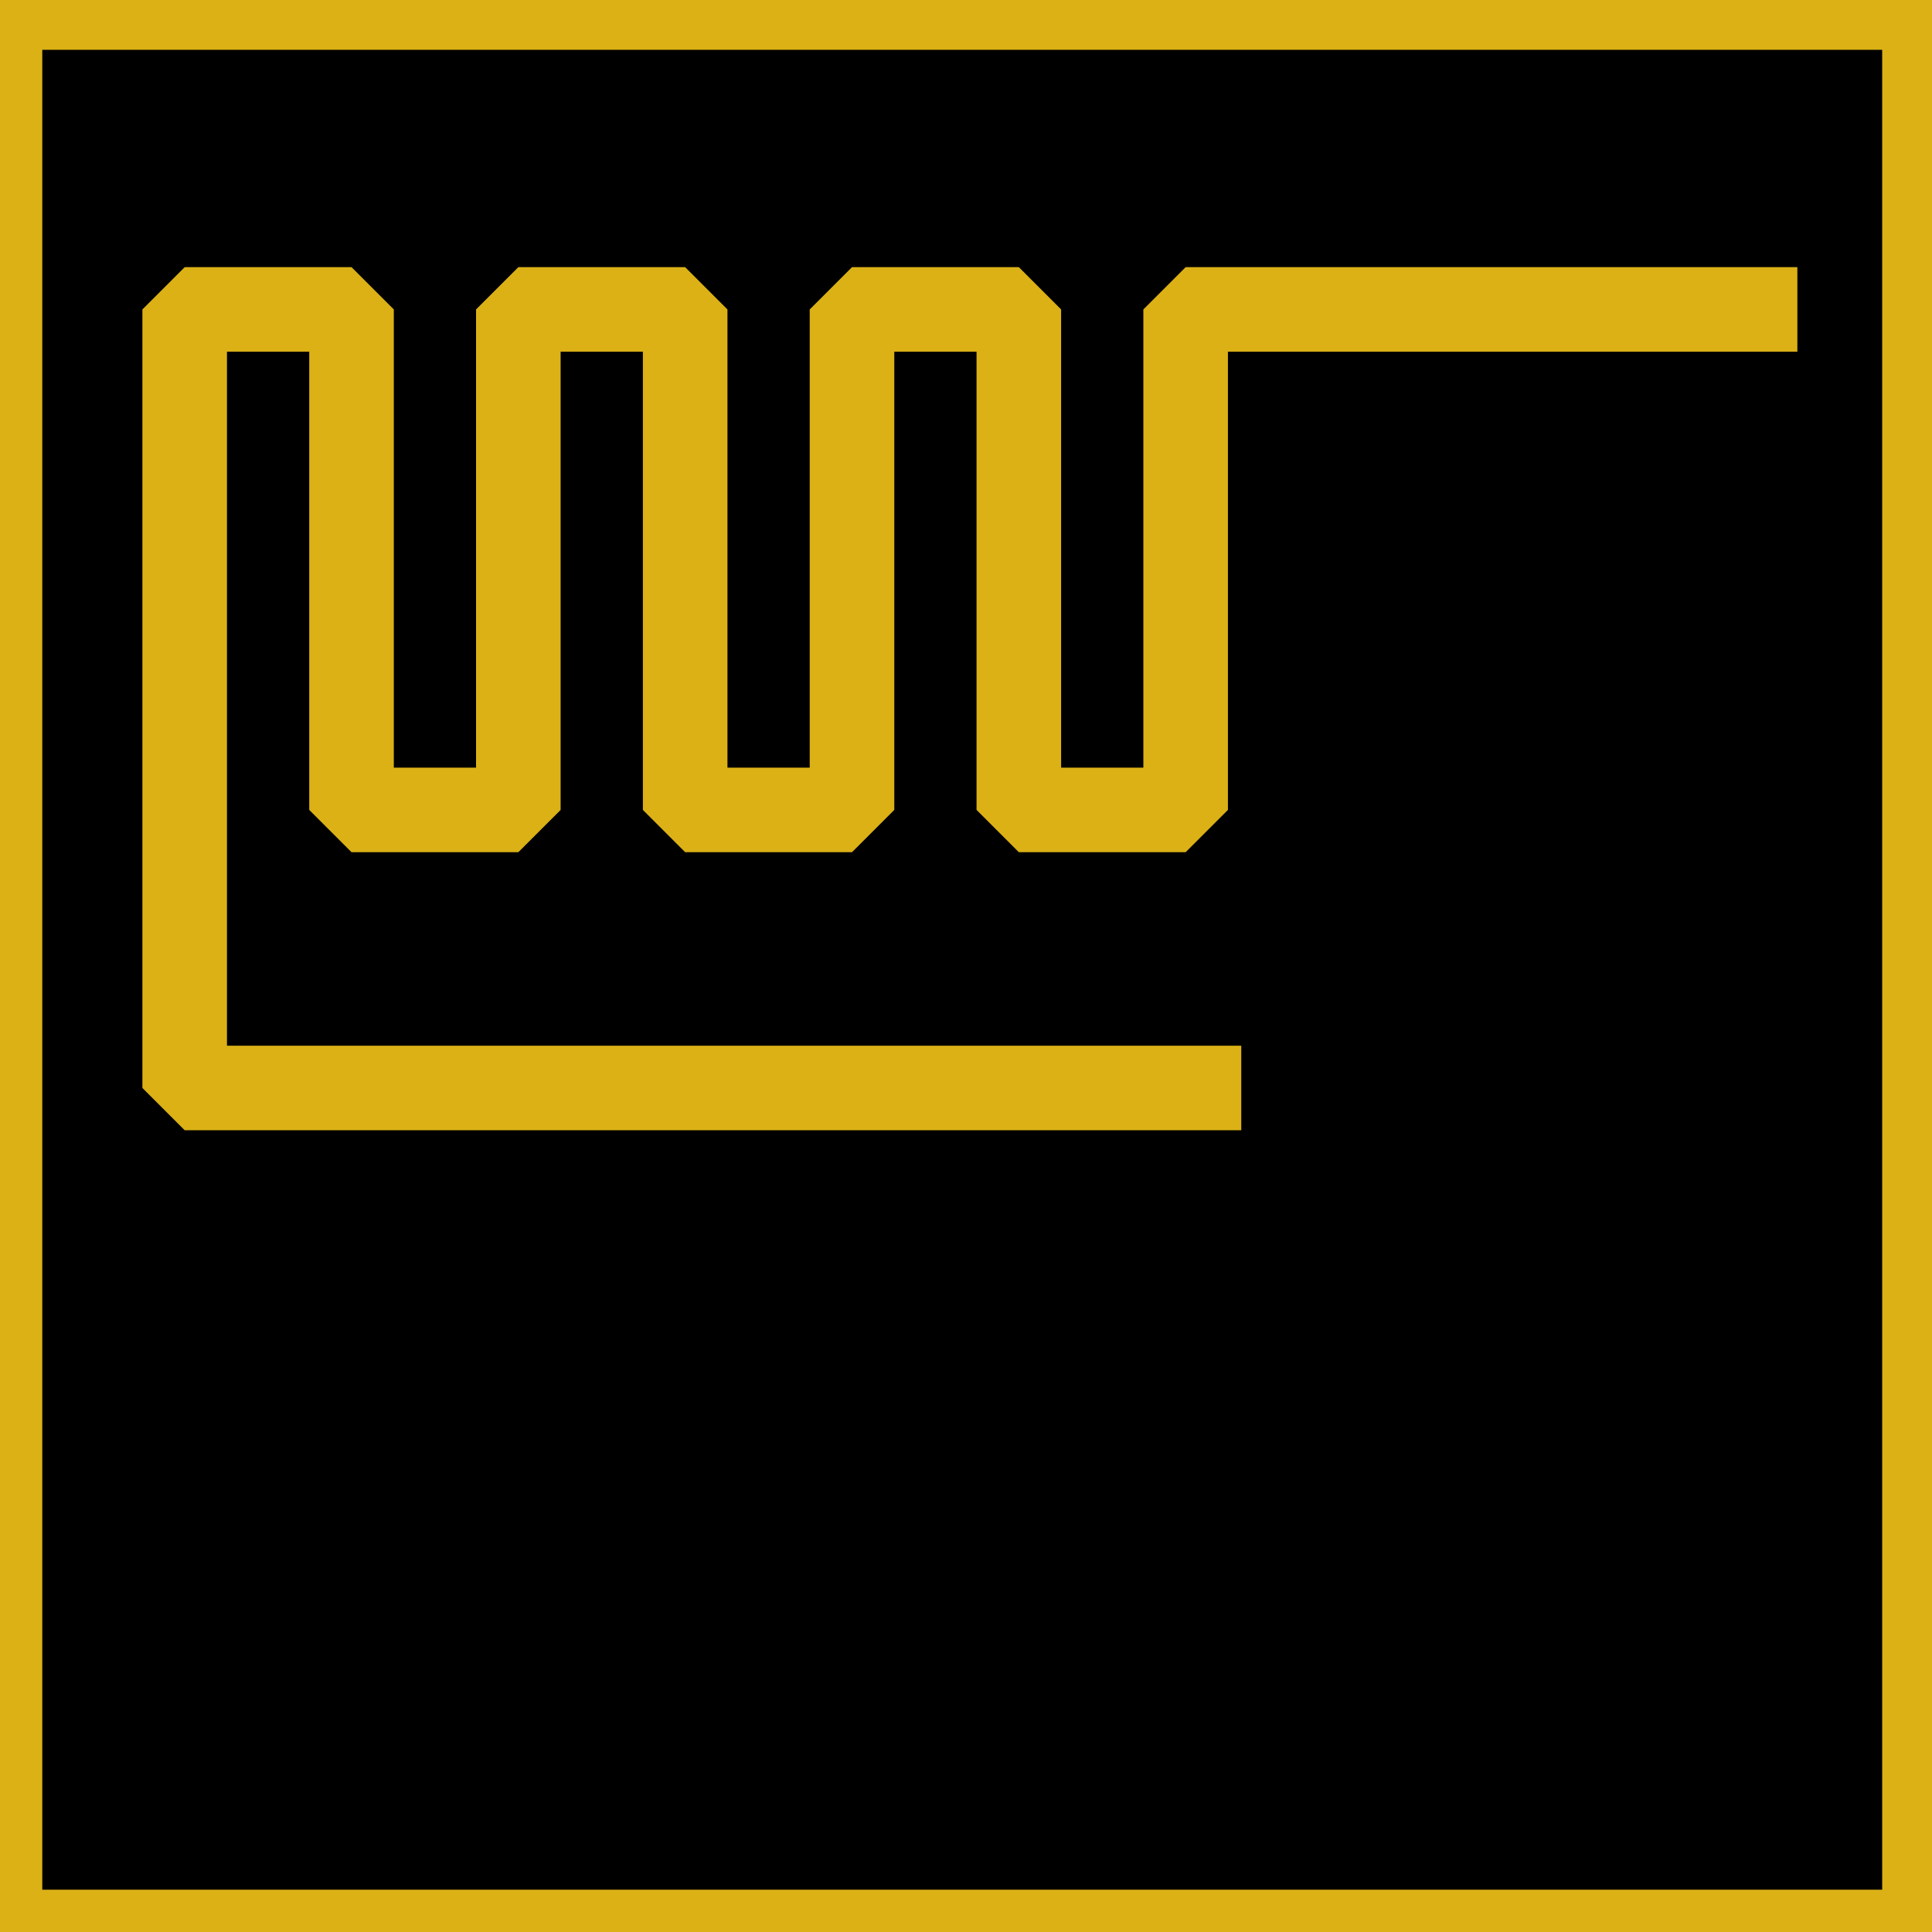
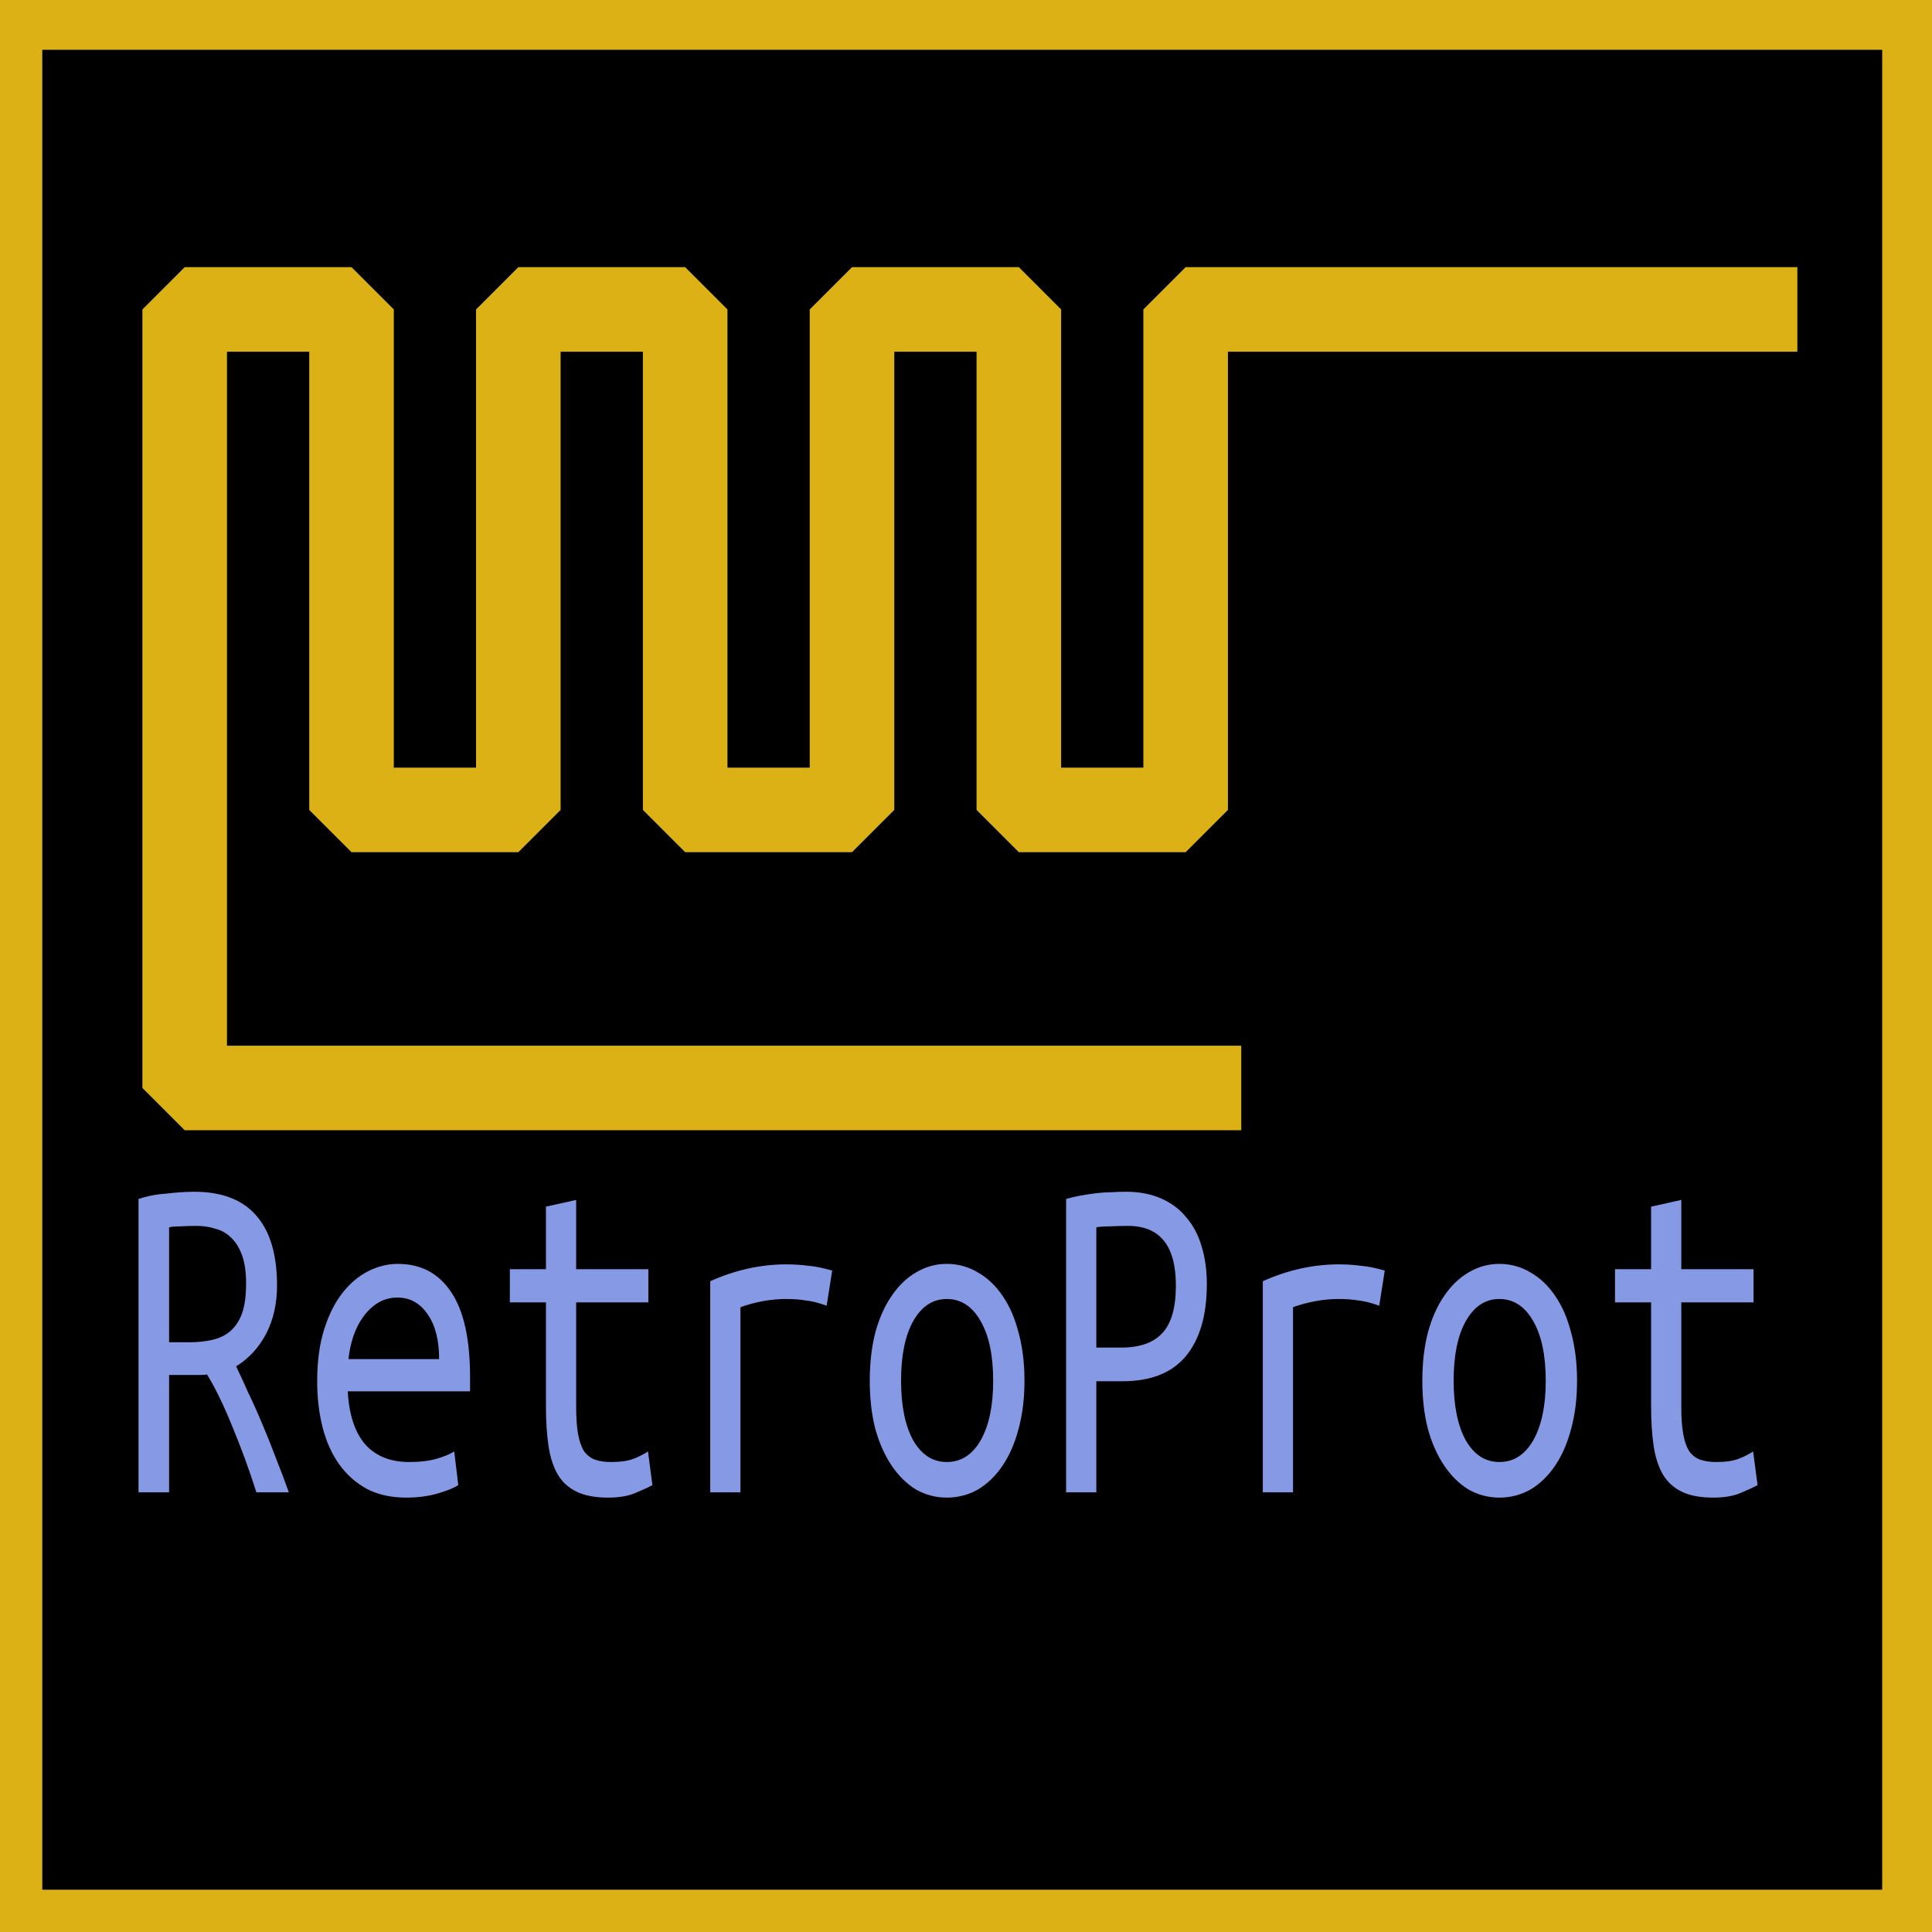
<svg xmlns="http://www.w3.org/2000/svg" width="256" height="256" viewBox="0 0 67.733 67.733" version="1.1" id="svg8">
  <defs id="defs2" />
  <g id="layer1" transform="translate(0,-229.2666)">
    <rect style="opacity:1;fill:#000000;fill-opacity:1;stroke:#dbb116;stroke-width:2.965;stroke-linecap:round;stroke-linejoin:bevel;stroke-miterlimit:4;stroke-dasharray:none;stroke-opacity:1" id="rect873" width="67.469" height="67.469" x="0" y="229.531" />
    <path style="fill:none;stroke:#dbb116;stroke-width:2.965;stroke-linecap:butt;stroke-linejoin:bevel;stroke-miterlimit:4;stroke-dasharray:none;stroke-opacity:1" d="M 63.013,240.115 H 41.567 v 17.546 H 35.719 v -17.546 h -5.849 v 17.546 h -5.849 v -17.546 h -5.849 v 17.546 H 12.324 V 240.115 H 6.475 v 27.294 h 37.042" id="path847" />
    <flowRoot xml:space="preserve" id="flowRoot849" style="font-style:normal;font-variant:normal;font-weight:normal;font-stretch:normal;font-size:53.333px;line-height:1.25;font-family:'Ubuntu Mono';-inkscape-font-specification:'Ubuntu Mono';letter-spacing:0px;word-spacing:0px;fill:#000000;fill-opacity:1;stroke:none" transform="matrix(0.2645833,0,0,0.2645833,0,229.2666)">
      <flowRegion id="flowRegion851" style="font-size:53.333px">
        <rect id="rect853" width="230" height="90" x="15" y="161" style="font-size:53.333px" />
      </flowRegion>
      <flowPara id="flowPara855" />
    </flowRoot>
    <flowRoot xml:space="preserve" id="flowRoot857" style="font-style:normal;font-variant:normal;font-weight:normal;font-stretch:normal;font-size:26.667px;line-height:1.25;font-family:'Ubuntu Mono';-inkscape-font-specification:'Ubuntu Mono';letter-spacing:0px;word-spacing:0px;fill:#000000;fill-opacity:1;stroke:none" transform="matrix(0.2645833,0,0,0.2645833,0,229.2666)">
      <flowRegion id="flowRegion859">
        <rect id="rect861" width="245" height="95" x="5" y="156" />
      </flowRegion>
      <flowPara id="flowPara863" />
    </flowRoot>
-     <flowRoot xml:space="preserve" id="flowRoot865" style="font-style:normal;font-variant:normal;font-weight:normal;font-stretch:normal;font-size:26.667px;line-height:1.25;font-family:'Ubuntu Mono';-inkscape-font-specification:'Ubuntu Mono';letter-spacing:0px;word-spacing:0px;fill:#8699e4;fill-opacity:1;stroke:none;stroke-width:0.861;" transform="matrix(0.2690626,0,0,0.3512524,1.455287,211.0645)">
-       <flowRegion id="flowRegion867" style="stroke-width:0.861;fill:#8699e4;fill-opacity:1;">
-         <rect id="rect869" width="240" height="95" x="10" y="156" style="stroke-width:0.861;fill:#8699e4;fill-opacity:1;" />
-       </flowRegion>
-       <flowPara id="flowPara871" style="font-size:48px;stroke-width:0.861;fill:#8699e4;fill-opacity:1;">RetroProt</flowPara>
-     </flowRoot>
+     <g aria-label="RetroProt" transform="matrix(0.2690626,0,0,0.3512524,1.455287,211.0645)" id="flowRoot865" style="font-style:normal;font-variant:normal;font-weight:normal;font-stretch:normal;font-size:26.667px;line-height:1.25;font-family:'Ubuntu Mono';-inkscape-font-specification:'Ubuntu Mono';letter-spacing:0px;word-spacing:0px;fill:#8699e4;fill-opacity:1;stroke:none;stroke-width:0.861">
+       <path d="m 30.688,180.129 q 0,2.736 -1.44,4.848 -1.44,2.064 -3.888,3.216 0.72,1.152 1.584,2.64 0.912,1.44 1.824,3.12 0.912,1.632 1.776,3.408 0.912,1.728 1.68,3.408 H 28 q -1.44,-3.456 -3.168,-6.624 -1.68,-3.168 -3.264,-5.136 -0.288,0.048 -0.864,0.048 -0.528,0 -0.72,0 h -3.36 v 11.712 H 12.64 v -29.28 q 0.72,-0.192 1.632,-0.336 0.96,-0.144 1.92,-0.192 1.008,-0.096 1.968,-0.144 0.96,-0.048 1.728,-0.048 5.376,0 8.064,2.352 2.736,2.352 2.736,7.008 z m -10.464,-5.952 q -1.104,0 -2.16,0.048 -1.008,0 -1.44,0.096 v 11.472 h 2.544 q 1.728,0 3.072,-0.24 1.392,-0.24 2.352,-0.864 1.008,-0.672 1.536,-1.776 0.528,-1.152 0.528,-2.976 0,-1.728 -0.528,-2.832 -0.528,-1.104 -1.392,-1.728 -0.864,-0.672 -2.064,-0.912 -1.152,-0.288 -2.448,-0.288 z" style="font-size:48px;fill:#8699e4;fill-opacity:1;stroke-width:0.861" id="path22" />
+       <path d="m 46.432,177.969 q 4.512,0 6.96,2.832 2.448,2.784 2.448,8.496 v 1.392 h -15.936 q 0.24,3.456 2.256,5.28 2.064,1.776 5.76,1.776 2.112,0 3.6,-0.336 1.488,-0.336 2.256,-0.72 l 0.528,3.36 q -0.72,0.384 -2.592,0.816 -1.872,0.432 -4.224,0.432 -2.88,0 -5.088,-0.864 -2.16,-0.912 -3.6,-2.448 -1.44,-1.536 -2.16,-3.648 -0.72,-2.16 -0.72,-4.656 0,-2.976 0.912,-5.184 0.912,-2.208 2.4,-3.648 1.488,-1.44 3.36,-2.16 1.872,-0.72 3.84,-0.72 z m 5.376,9.504 q 0,-2.832 -1.488,-4.464 -1.488,-1.68 -3.936,-1.68 -1.392,0 -2.544,0.528 -1.104,0.528 -1.92,1.392 -0.816,0.864 -1.296,1.968 -0.48,1.104 -0.624,2.256 z" style="font-size:48px;fill:#8699e4;fill-opacity:1;stroke-width:0.861" id="path24" />
+       <path d="m 69.664,178.497 h 9.408 v 3.312 h -9.408 v 10.368 q 0,1.68 0.24,2.736 0.24,1.056 0.768,1.728 0.576,0.624 1.44,0.864 0.864,0.24 2.112,0.24 1.728,0 2.784,-0.288 1.056,-0.288 2.016,-0.768 l 0.576,3.36 q -0.672,0.288 -2.16,0.768 -1.44,0.48 -3.6,0.48 -2.496,0 -4.08,-0.576 -1.584,-0.576 -2.496,-1.728 -0.864,-1.152 -1.2,-2.832 -0.336,-1.728 -0.336,-3.984 v -10.368 h -4.704 v -3.312 h 4.704 v -6.24 l 3.936,-0.672 z" style="font-size:48px;fill:#8699e4;fill-opacity:1;stroke-width:0.861" id="path26" />
+       <path d="m 87.136,200.769 v -21.072 q 4.896,-1.68 9.888,-1.68 1.536,0 2.928,0.144 1.392,0.096 3.072,0.48 l -0.72,3.504 q -1.536,-0.432 -2.736,-0.528 -1.152,-0.144 -2.544,-0.144 -2.928,0 -5.952,0.816 v 18.48 z" style="font-size:48px;fill:#8699e4;fill-opacity:1;stroke-width:0.861" id="path28" />
+       <path d="m 128.08,189.633 q 0,2.64 -0.768,4.8 -0.72,2.112 -2.064,3.648 -1.344,1.536 -3.216,2.4 -1.872,0.816 -4.08,0.816 -2.16,0 -4.032,-0.816 -1.824,-0.864 -3.168,-2.4 -1.344,-1.536 -2.112,-3.648 -0.72,-2.16 -0.72,-4.8 0,-2.64 0.72,-4.8 0.768,-2.16 2.112,-3.648 1.344,-1.536 3.168,-2.352 1.872,-0.864 4.032,-0.864 2.208,0 4.08,0.864 1.872,0.816 3.216,2.352 1.344,1.488 2.064,3.648 0.768,2.16 0.768,4.8 z m -4.08,0 q 0,-3.792 -1.632,-5.952 -1.632,-2.208 -4.416,-2.208 -2.736,0 -4.368,2.208 -1.584,2.16 -1.584,5.952 0,3.744 1.584,5.952 1.632,2.16 4.368,2.16 2.784,0 4.416,-2.16 1.632,-2.208 1.632,-5.952 z" style="font-size:48px;fill:#8699e4;fill-opacity:1;stroke-width:0.861" id="path30" />
+       <path d="m 141.28,170.769 q 2.64,0 4.608,0.672 2.016,0.672 3.312,1.92 1.344,1.2 1.968,2.88 0.672,1.68 0.672,3.744 0,4.656 -2.736,7.2 -2.736,2.496 -8.208,2.496 h -3.456 v 11.088 h -3.936 v -29.28 q 0.864,-0.192 1.872,-0.336 1.056,-0.144 2.064,-0.24 1.056,-0.096 2.016,-0.096 1.008,-0.048 1.824,-0.048 z m 0.288,3.408 q -1.248,0 -2.4,0.048 -1.152,0 -1.728,0.096 v 12 h 3.264 q 3.6,0 5.328,-1.44 1.776,-1.44 1.776,-4.752 0,-5.952 -6.24,-5.952 z" style="font-size:48px;fill:#8699e4;fill-opacity:1;stroke-width:0.861" id="path32" />
+       <path d="m 159.135,200.769 v -21.072 q 4.896,-1.68 9.888,-1.68 1.536,0 2.928,0.144 1.392,0.096 3.072,0.48 l -0.72,3.504 q -1.536,-0.432 -2.736,-0.528 -1.152,-0.144 -2.544,-0.144 -2.928,0 -5.952,0.816 v 18.48 z" style="font-size:48px;fill:#8699e4;fill-opacity:1;stroke-width:0.861" id="path34" />
+       <path d="m 200.079,189.633 q 0,2.64 -0.768,4.8 -0.72,2.112 -2.064,3.648 -1.344,1.536 -3.216,2.4 -1.872,0.816 -4.08,0.816 -2.16,0 -4.032,-0.816 -1.824,-0.864 -3.168,-2.4 -1.344,-1.536 -2.112,-3.648 -0.72,-2.16 -0.72,-4.8 0,-2.64 0.72,-4.8 0.768,-2.16 2.112,-3.648 1.344,-1.536 3.168,-2.352 1.872,-0.864 4.032,-0.864 2.208,0 4.08,0.864 1.872,0.816 3.216,2.352 1.344,1.488 2.064,3.648 0.768,2.16 0.768,4.8 z m -4.08,0 q 0,-3.792 -1.632,-5.952 -1.632,-2.208 -4.416,-2.208 -2.736,0 -4.368,2.208 -1.584,2.16 -1.584,5.952 0,3.744 1.584,5.952 1.632,2.16 4.368,2.16 2.784,0 4.416,-2.16 1.632,-2.208 1.632,-5.952 z" style="font-size:48px;fill:#8699e4;fill-opacity:1;stroke-width:0.861" id="path36" />
+       <path d="m 213.663,178.497 h 9.408 v 3.312 h -9.408 v 10.368 q 0,1.68 0.24,2.736 0.24,1.056 0.768,1.728 0.576,0.624 1.44,0.864 0.864,0.24 2.112,0.24 1.728,0 2.784,-0.288 1.056,-0.288 2.016,-0.768 l 0.576,3.36 q -0.672,0.288 -2.16,0.768 -1.44,0.48 -3.6,0.48 -2.496,0 -4.08,-0.576 -1.584,-0.576 -2.496,-1.728 -0.864,-1.152 -1.2,-2.832 -0.336,-1.728 -0.336,-3.984 v -10.368 h -4.704 v -3.312 h 4.704 v -6.24 l 3.936,-0.672 z" style="font-size:48px;fill:#8699e4;fill-opacity:1;stroke-width:0.861" id="path38" />
+     </g>
  </g>
</svg>
